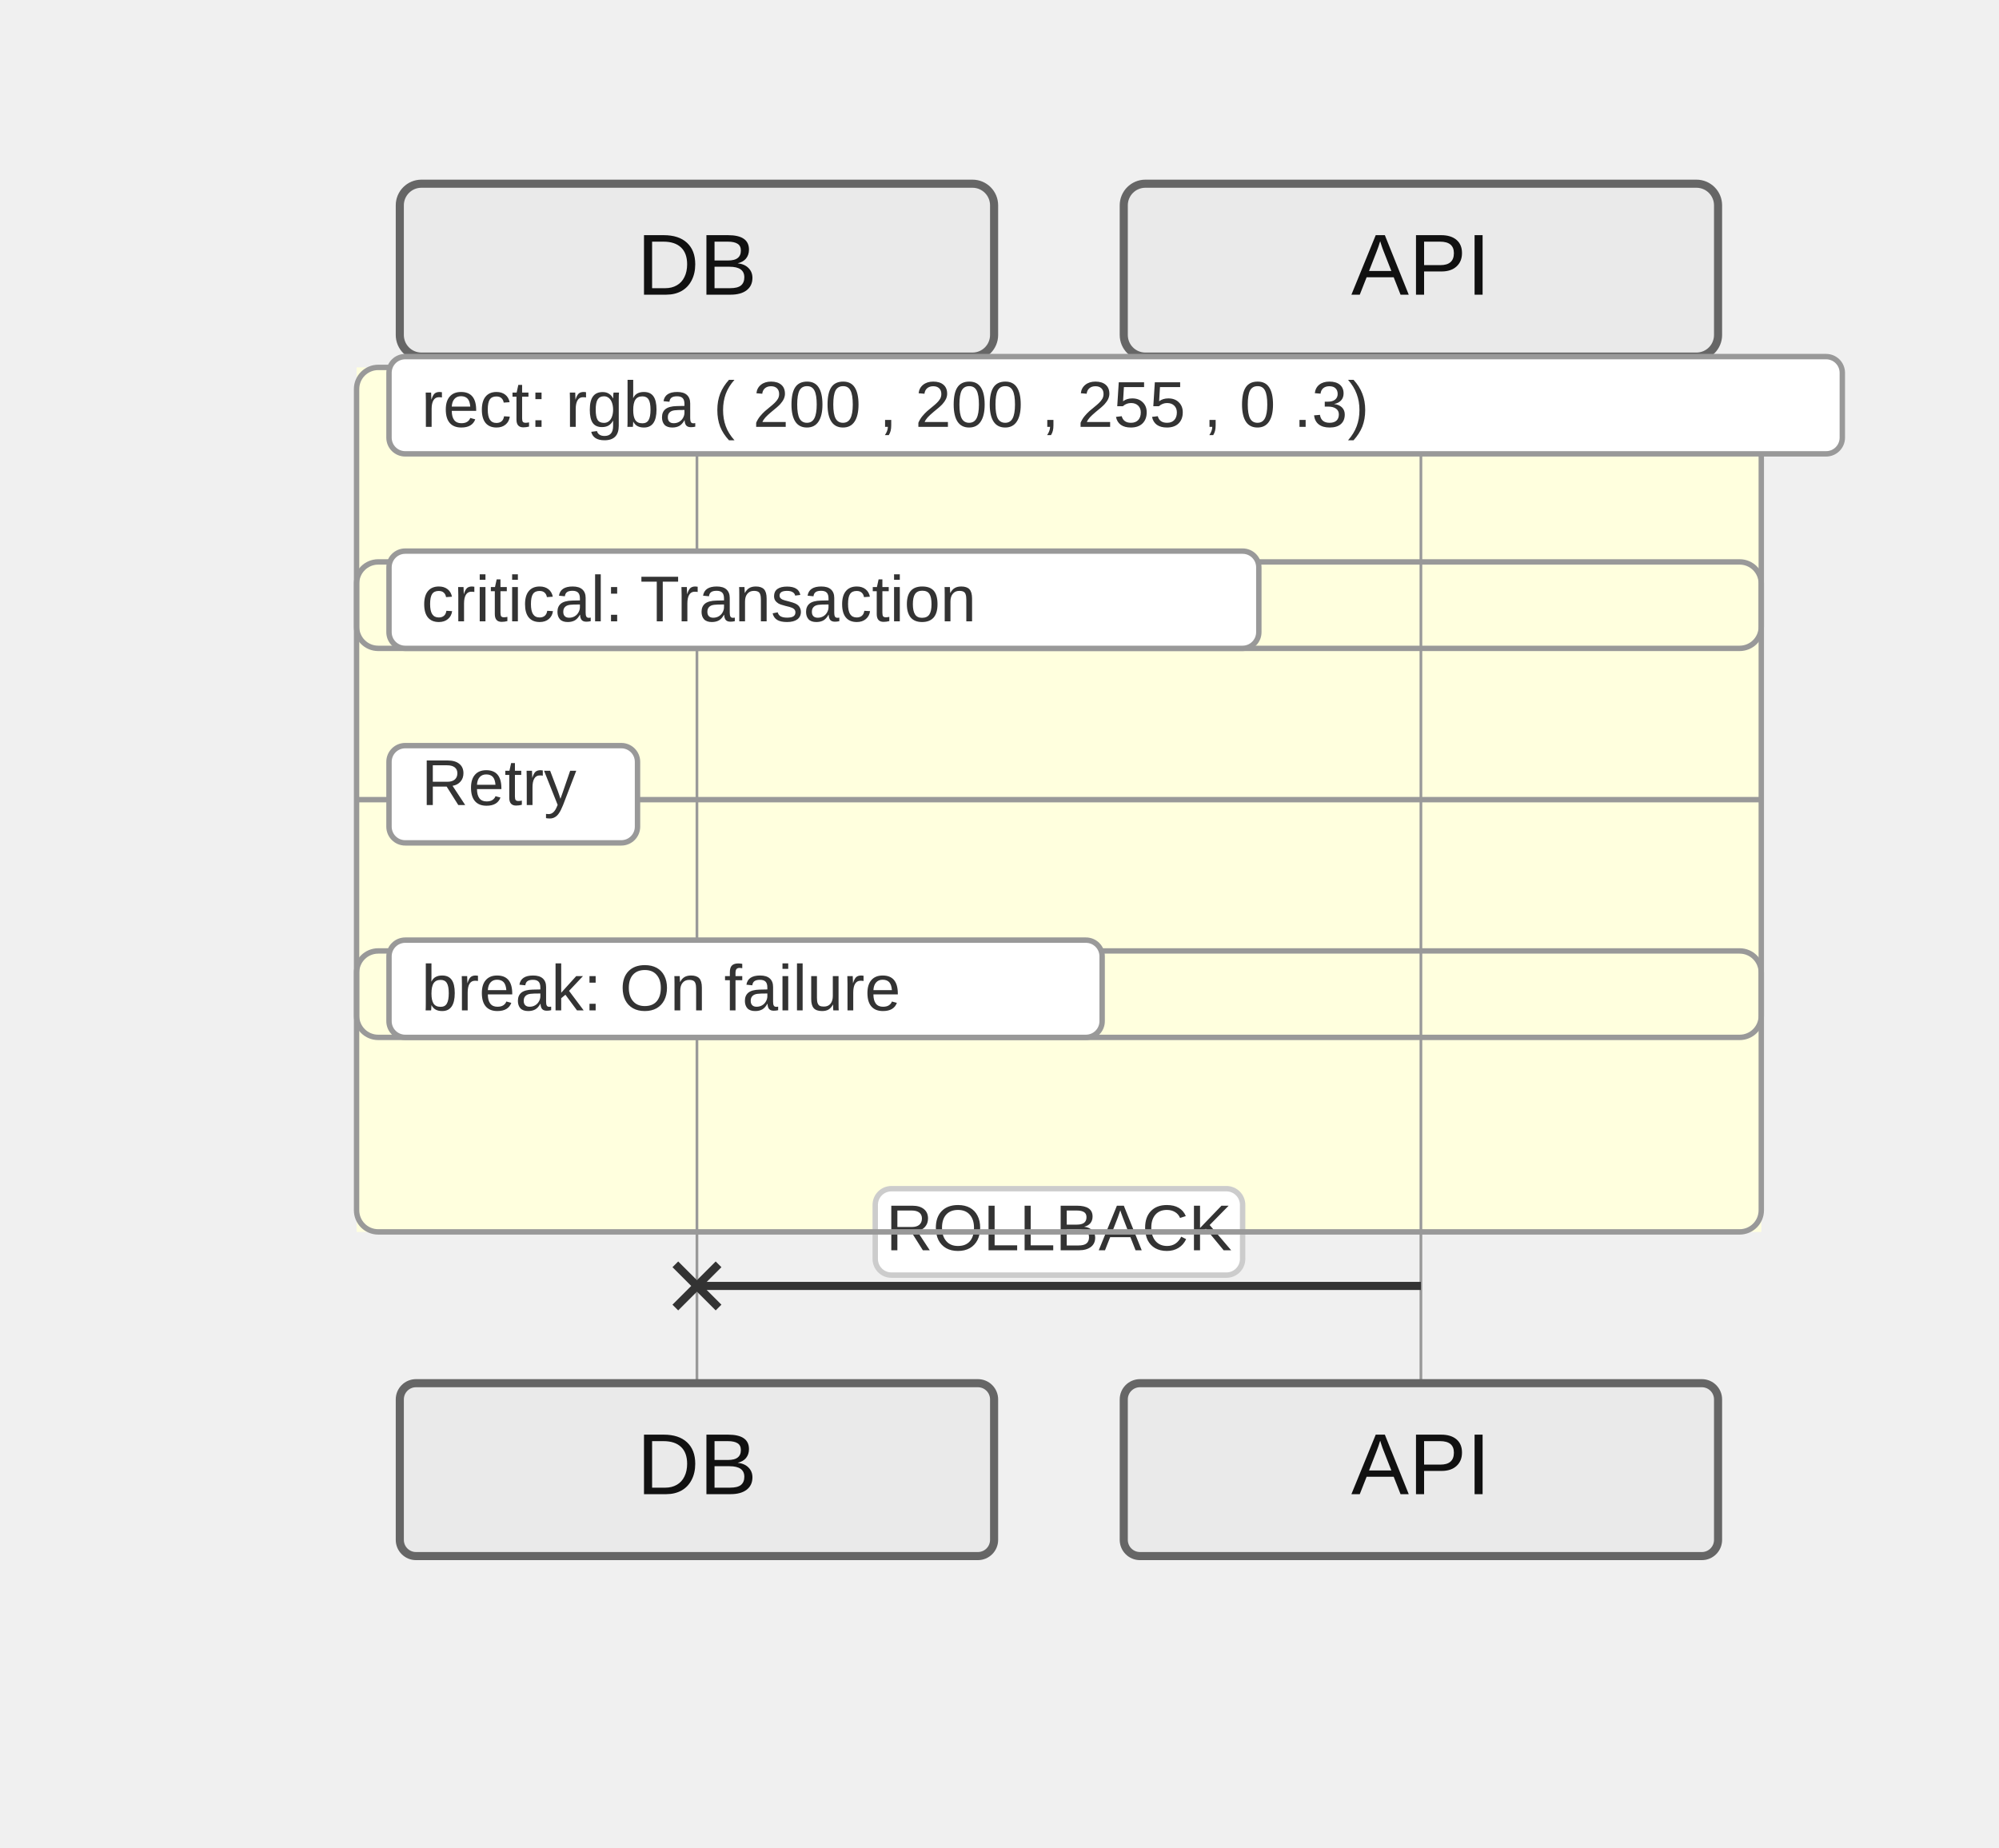
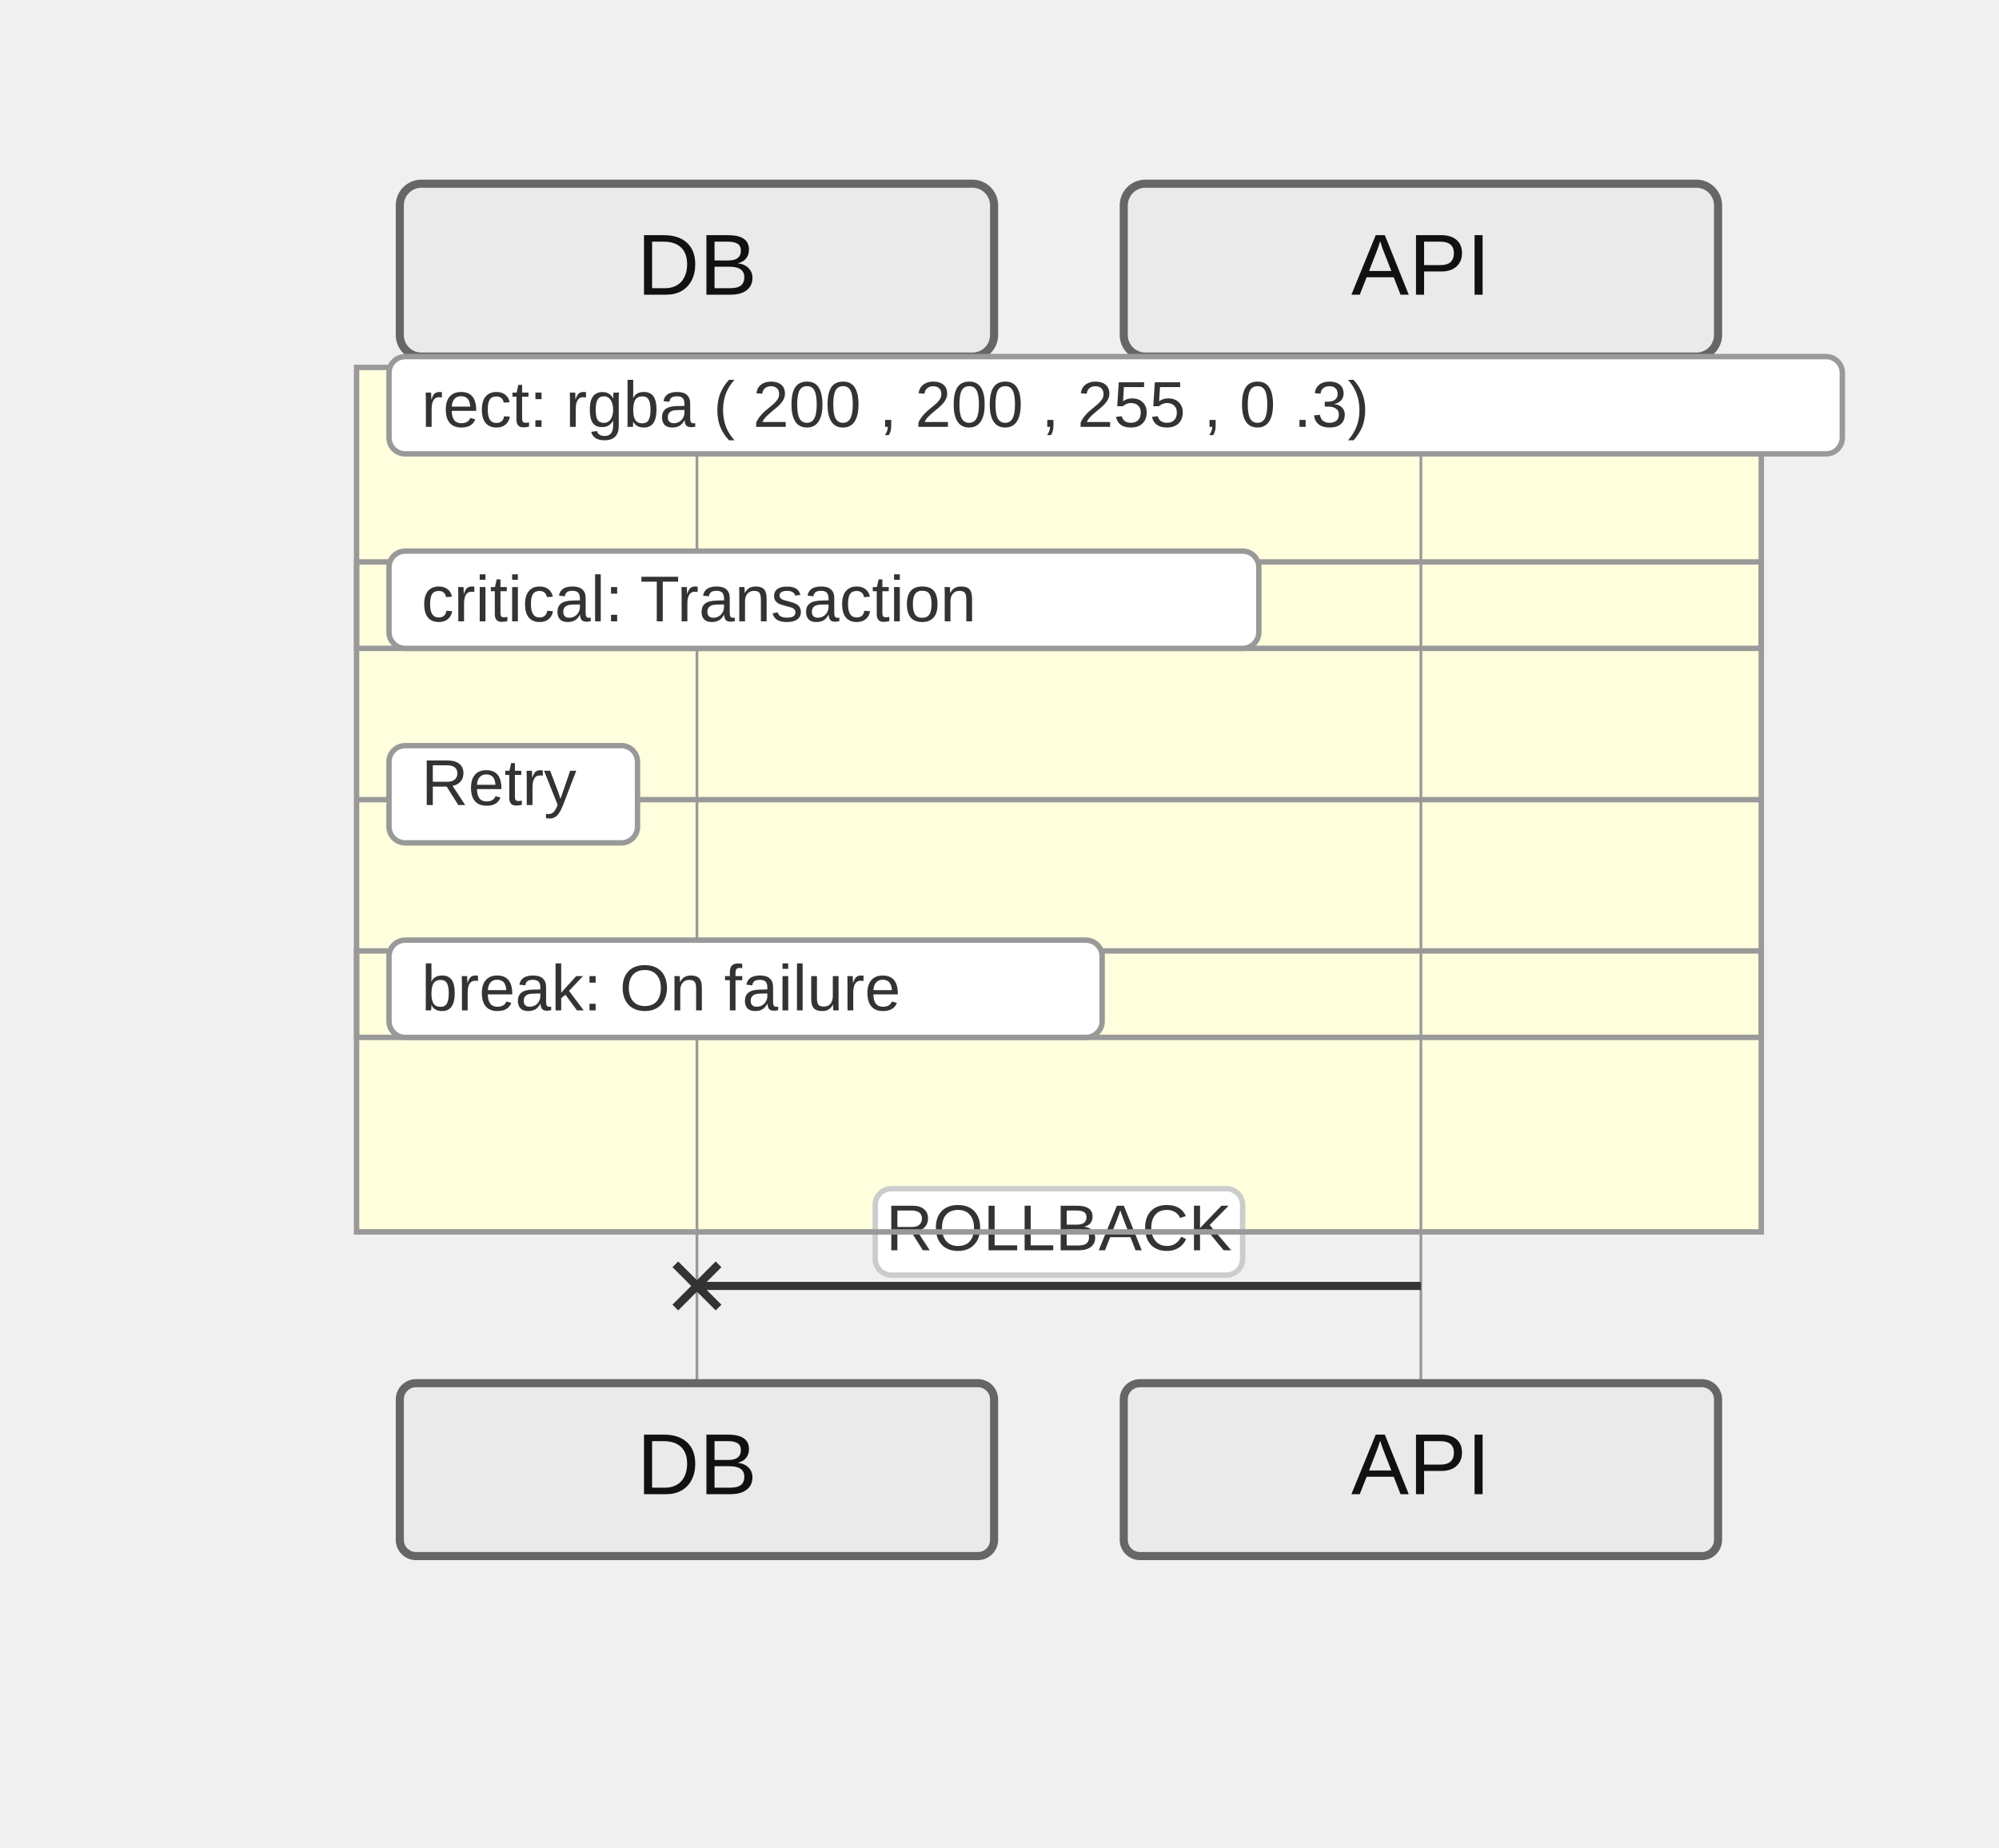
<svg xmlns="http://www.w3.org/2000/svg" width="370" height="342" viewBox="-50 -10 370 342">
  <style>
    .actor-rect { fill: #eaeaea; stroke: #666; stroke-width: 1.5px; }
    .actor-label { font-family: "Trebuchet MS", Verdana, Arial, sans-serif; font-size: 16px; fill: #111; }
    .lifeline { stroke: #999; stroke-width: 0.5px; }
    .activation { fill: #f4f4f4; stroke: #666; stroke-width: 1px; }
    .msg-line { stroke: #333; stroke-width: 1.5px; fill: none; }
    .msg-line.dotted { stroke-dasharray: 2 2; }
    .msg-line.thick { stroke-width: 3px; }
    .msg-label { font-family: "Trebuchet MS", Verdana, Arial, sans-serif; font-size: 12px; fill: #333; dominant-baseline: middle; }
    .msg-label-bg { fill: #ffffff; stroke: #cccccc; stroke-width: 1px; rx: 3; }
    .arrowhead { fill: #333; }
    .openhead { fill: none; stroke: #333; stroke-width: 1.5px; }
    .crosshead { stroke: #333; stroke-width: 1.5px; }
    .note { fill: #fff5ad; stroke: #aaaa33; stroke-width: 1px; }
    .note-text { font-family: "Trebuchet MS", Verdana, Arial, sans-serif; font-size: 12px; fill: #333; }
-     /* Align sequence block styling with flowchart clusters */
-     .group-frame, .cluster-border { fill: none; stroke: #999; stroke-width: 1px; rx: 4; }
+     /* Align sequence block styling with flowchart clusters (rectangular corners) */
+     .group-frame, .cluster-border { fill: none; stroke: #999; stroke-width: 1px; }
    .group-title, .cluster-label-text { font-family: Arial, sans-serif; font-size: 12px; fill: #333; }
    .group-title-bg, .cluster-title-bg { fill: #ffffff; stroke: #999; stroke-width: 1px; rx: 3; }
    .cluster-bg { fill: #ffffde; }
  </style>
  <g class="actor" transform="translate(24,24)">
    <rect class="actor-rect" width="110" height="32" rx="4" fill="#eaeaea" stroke="#666" />
    <text class="actor-label" x="55" y="16" text-anchor="middle" dominant-baseline="middle">DB</text>
  </g>
  <g class="actor" transform="translate(158,24)">
    <rect class="actor-rect" width="110" height="32" rx="4" fill="#eaeaea" stroke="#666" />
    <text class="actor-label" x="55" y="16" text-anchor="middle" dominant-baseline="middle">API</text>
  </g>
  <g class="cluster-bg-layer" transform="translate(16,58)">
    <rect class="cluster-bg" x="0" y="0" width="260" height="52" rx="0" />
  </g>
  <g class="cluster-bg-layer" transform="translate(16,94)">
    <rect class="cluster-bg" x="0" y="0" width="260" height="88" rx="0" />
  </g>
  <g class="cluster-bg-layer" transform="translate(16,166)">
    <rect class="cluster-bg" x="0" y="0" width="260" height="52" rx="0" />
  </g>
  <line class="lifeline" x1="79" y1="66" x2="79" y2="246" />
  <line class="lifeline" x1="213" y1="66" x2="213" y2="246" />
  <path class="msg-line solid" d="M 213 228 L 79 228" />
  <g class="crosshead" transform="translate(79,228)">
    <path d="M -4 -4 L 4 4" />
    <path d="M -4 4 L 4 -4" />
  </g>
  <rect class="msg-label-bg" x="112" y="210" width="68" height="16" rx="3" />
  <text class="msg-label" x="146" y="218" text-anchor="middle">ROLLBACK</text>
  <g class="cluster-overlay" transform="translate(16,58)">
    <rect class="cluster-border" x="0" y="0" width="260" height="52" rx="0" />
    <rect class="cluster-title-bg" x="6" y="-2" width="269" height="18" rx="3" />
    <text class="cluster-label-text" x="12" y="11" text-anchor="start">rect: rgba ( 200 , 200 , 255 , 0 .3)</text>
  </g>
  <g class="cluster-overlay" transform="translate(16,94)">
    <rect class="cluster-border" x="0" y="0" width="260" height="88" rx="0" />
    <rect class="cluster-title-bg" x="6" y="-2" width="161" height="18" rx="3" />
    <text class="cluster-label-text" x="12" y="11" text-anchor="start">critical: Transaction</text>
    <line x1="0" y1="44" x2="260" y2="44" class="cluster-border" />
    <rect class="cluster-title-bg" x="6" y="34" width="46" height="18" rx="3" />
    <text class="cluster-label-text" x="12" y="45" text-anchor="start">Retry</text>
  </g>
  <g class="cluster-overlay" transform="translate(16,166)">
    <rect class="cluster-border" x="0" y="0" width="260" height="52" rx="0" />
    <rect class="cluster-title-bg" x="6" y="-2" width="132" height="18" rx="3" />
    <text class="cluster-label-text" x="12" y="11" text-anchor="start">break: On failure</text>
  </g>
  <g class="actor" transform="translate(24,246)">
    <rect class="actor-rect" width="110" height="32" rx="3" fill="#eaeaea" stroke="#666" />
    <text class="actor-label" x="55" y="16" text-anchor="middle" dominant-baseline="middle">DB</text>
  </g>
  <g class="actor" transform="translate(158,246)">
    <rect class="actor-rect" width="110" height="32" rx="3" fill="#eaeaea" stroke="#666" />
    <text class="actor-label" x="55" y="16" text-anchor="middle" dominant-baseline="middle">API</text>
  </g>
</svg>
